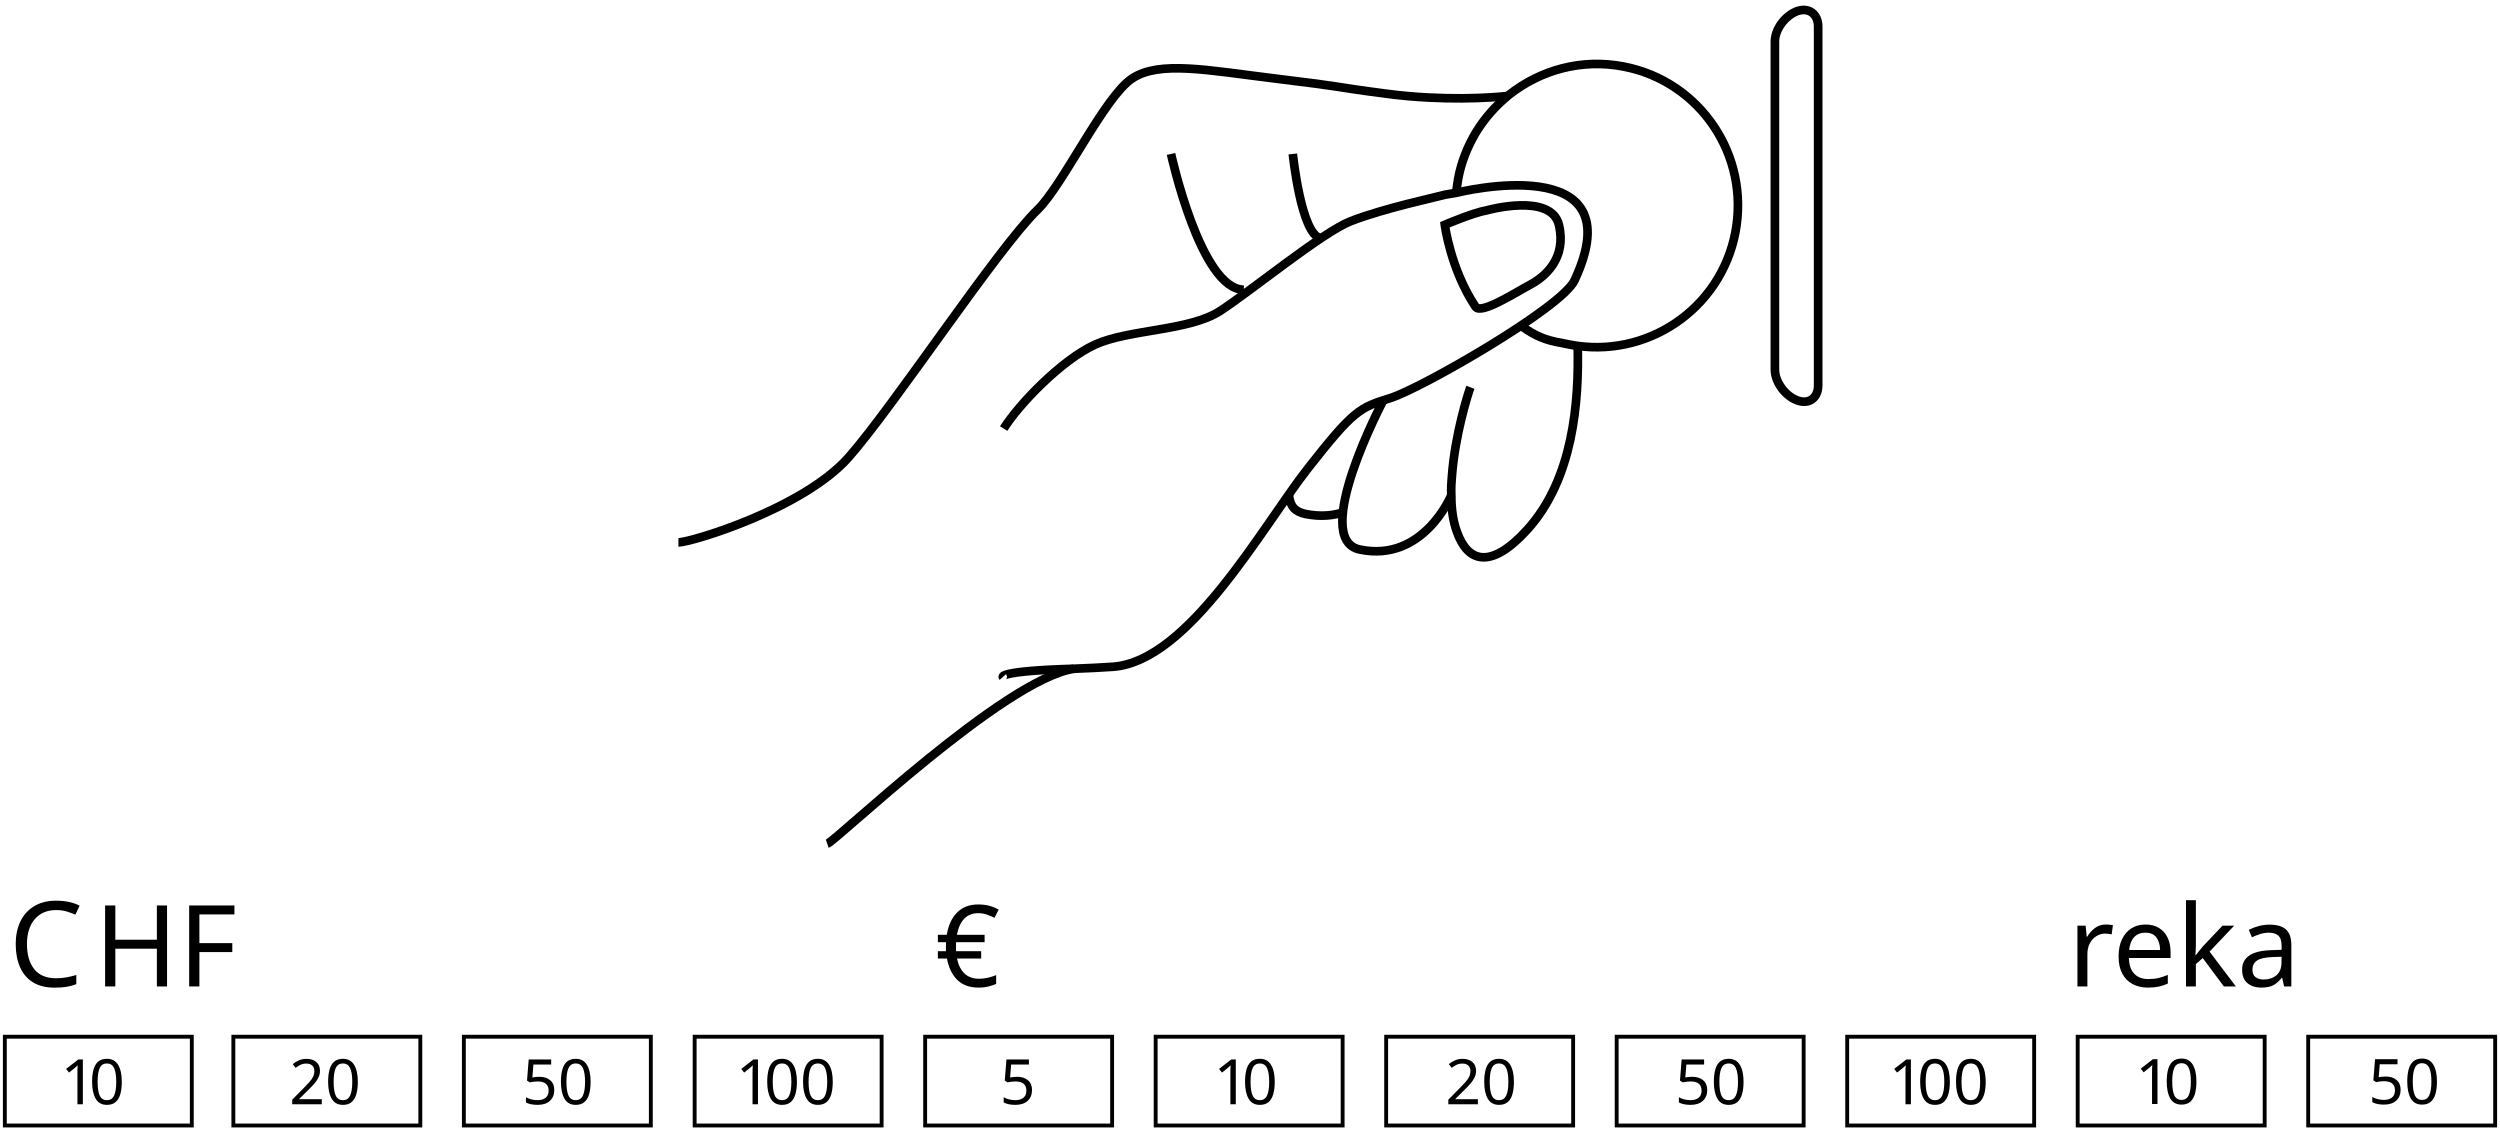
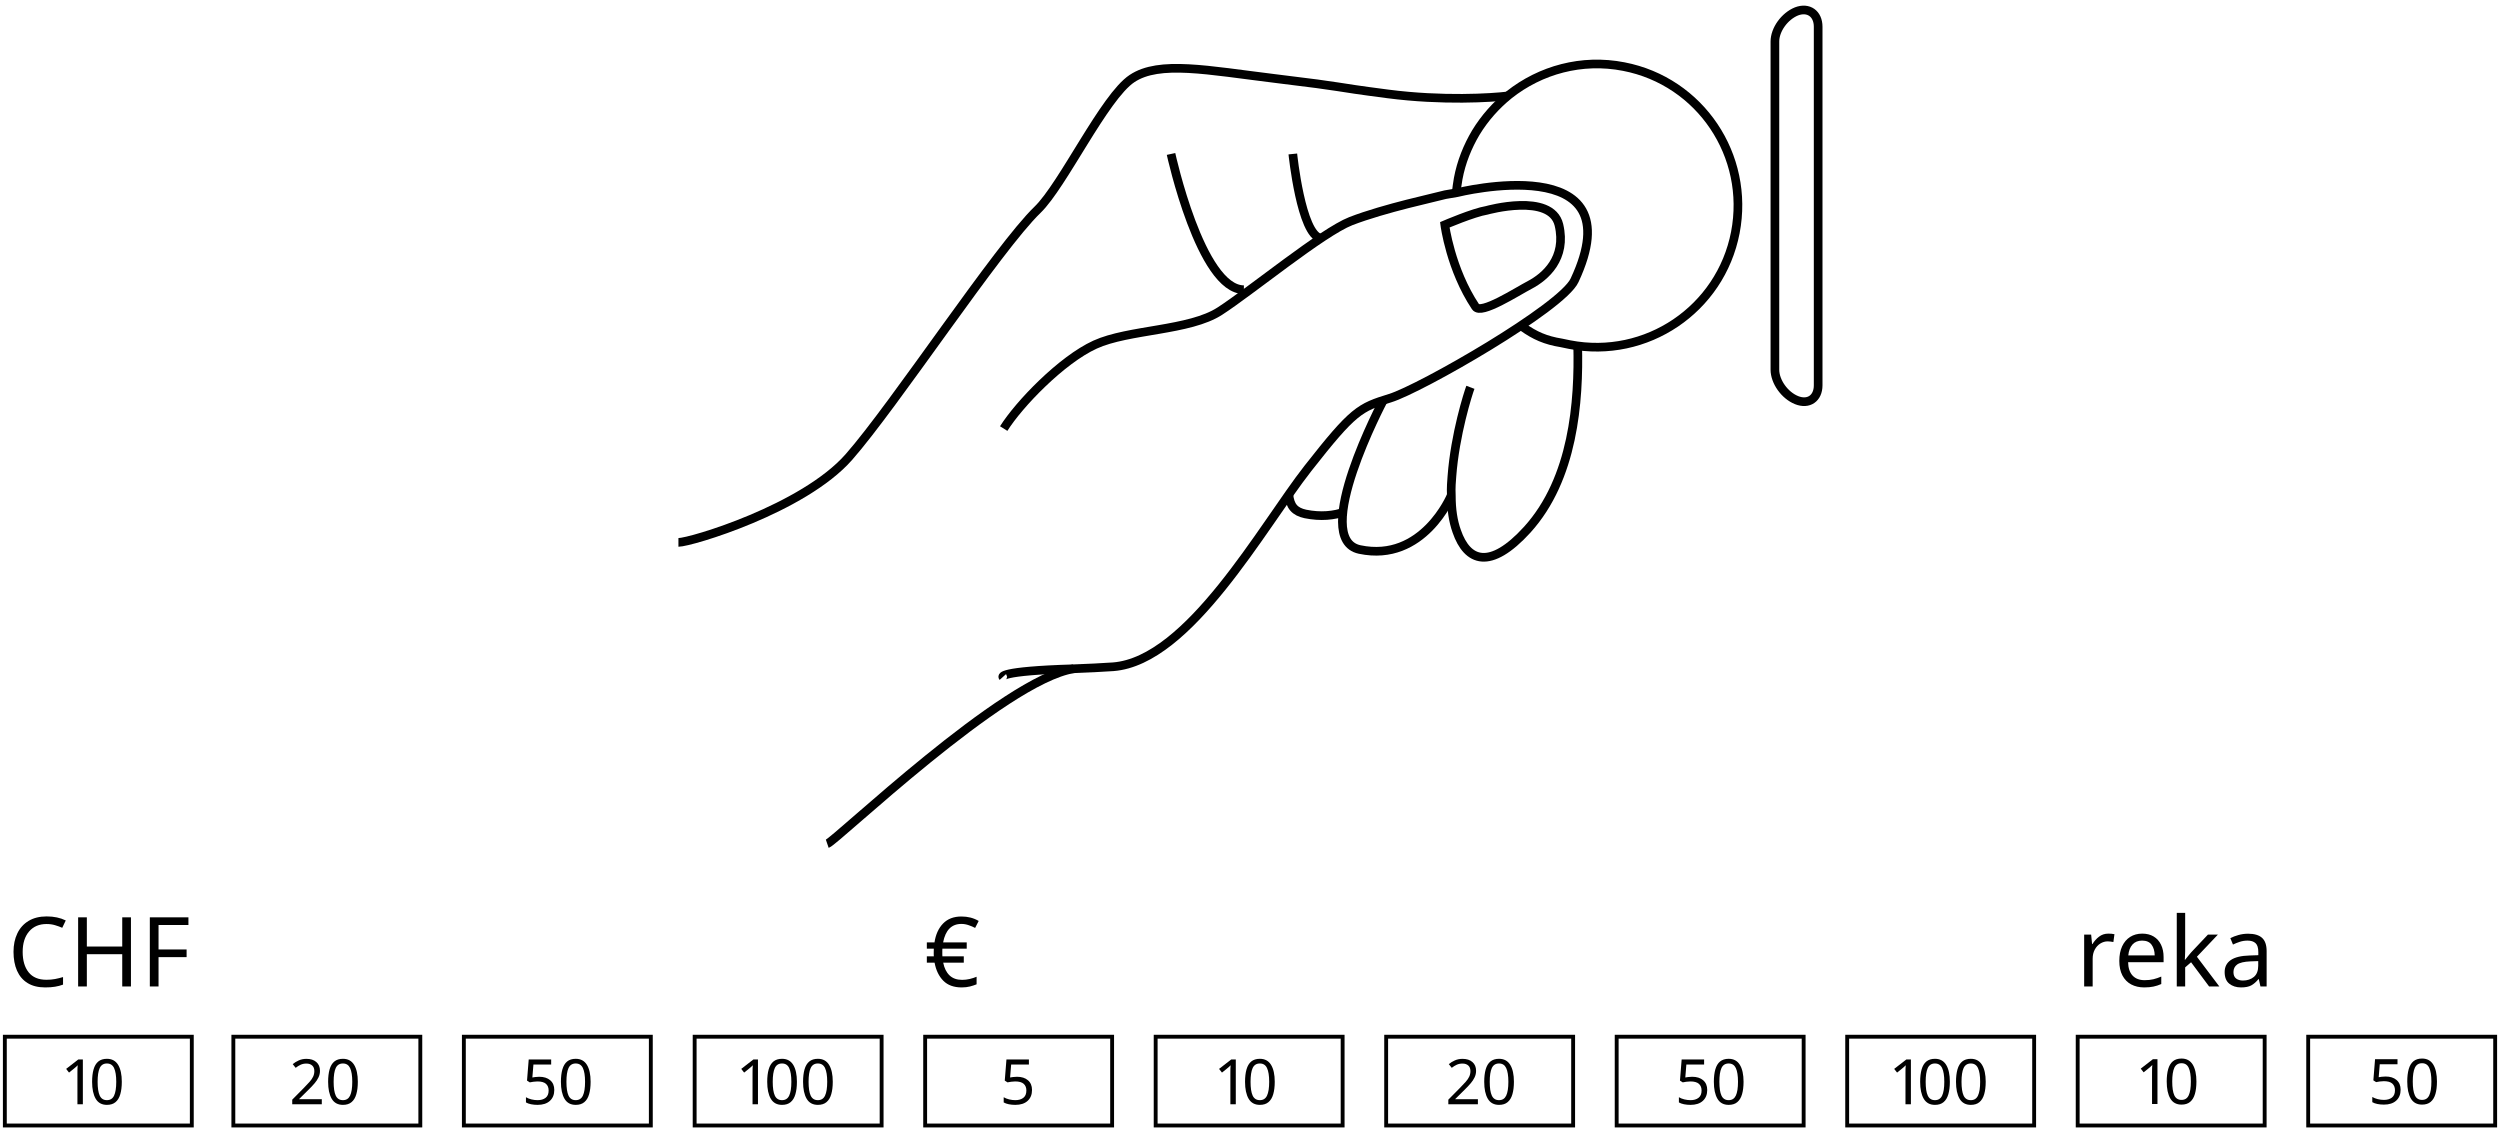
<svg xmlns="http://www.w3.org/2000/svg" version="1.1" id="Ebene_1" x="0px" y="0px" viewBox="0 0 878.5 397.2" enable-background="new 0 0 878.5 397.2" xml:space="preserve">
  <g>
    <text transform="matrix(1 0 0 1 183.4302 388.0334)" font-family="'Helvetica-Light'" font-size="22.024">50</text>
-     <text transform="matrix(1 0 0 1 2.9746 346.6378)">
-       <tspan x="0" y="0" font-family="'Helvetica-Light'" font-size="41.629">C</tspan>
-       <tspan x="30.1" y="0" font-family="'Helvetica-Light'" font-size="39.862">HF</tspan>
-     </text>
+     <text transform="matrix(1 0 0 1 2.6694 346.6378)" font-family="'Helvetica-Light'" font-size="34">CHF</text>
    <text transform="matrix(1 0 0 1 21.2876 388.0334)">
      <tspan x="0" y="0" font-family="'Helvetica-Light'" font-size="22.024" letter-spacing="-2">1</tspan>
      <tspan x="10" y="0" font-family="'Helvetica-Light'" font-size="22.024">0</tspan>
    </text>
-     <text transform="matrix(1 0 0 1 328.6436 346.6369)" font-family="'Helvetica-Light'" font-size="39.862">€</text>
+     <text transform="matrix(1 0 0 1 324.9092 346.6369)" font-family="'Helvetica-Light'" font-size="34">€</text>
    <text transform="matrix(1 0 0 1 351.3071 388.0334)" font-family="'Helvetica-Light'" font-size="22.024">5</text>
    <text transform="matrix(1 0 0 1 258.5215 388.0334)">
      <tspan x="0" y="0" font-family="'Helvetica-Light'" font-size="22.024" letter-spacing="-2">1</tspan>
      <tspan x="10" y="0" font-family="'Helvetica-Light'" font-size="22.024">00</tspan>
    </text>
    <text transform="matrix(1 0 0 1 101.6279 388.0334)" font-family="'Helvetica-Light'" font-size="22.024">20</text>
    <text transform="matrix(1 0 0 1 750.3052 387.9425)">
      <tspan x="0" y="0" font-family="'Helvetica-Light'" font-size="22.024" letter-spacing="-2">1</tspan>
      <tspan x="10" y="0" font-family="'Helvetica-Light'" font-size="22.024">0</tspan>
    </text>
    <text transform="matrix(1 0 0 1 832.2329 387.9425)" font-family="'Helvetica-Light'" font-size="22.024">50</text>
    <text transform="matrix(1 0 0 1 588.5737 388.0334)" font-family="'Helvetica-Light'" font-size="22.024">50</text>
    <text transform="matrix(1 0 0 1 426.4302 388.0334)">
      <tspan x="0" y="0" font-family="'Helvetica-Light'" font-size="22.024" letter-spacing="-2">1</tspan>
      <tspan x="10" y="0" font-family="'Helvetica-Light'" font-size="22.024">0</tspan>
    </text>
    <text transform="matrix(1 0 0 1 663.6636 388.0334)">
      <tspan x="0" y="0" font-family="'Helvetica-Light'" font-size="22.024" letter-spacing="-2">1</tspan>
      <tspan x="10" y="0" font-family="'Helvetica-Light'" font-size="22.024">00</tspan>
    </text>
    <text transform="matrix(1 0 0 1 507.8794 388.0334)" font-family="'Helvetica-Light'" font-size="22.024">20</text>
-     <text transform="matrix(1 0 0 1 726.6196 346.6369)" font-family="'Helvetica-Light'" font-size="39.862">reka</text>
+     <text transform="matrix(1 0 0 1 729.4852 346.6369)" font-family="'Helvetica-Light'" font-size="34">reka</text>
    <rect x="1.7" y="364.3" fill="none" stroke="#000000" stroke-width="1.36" stroke-miterlimit="10" width="65.7" height="31.2" />
    <rect x="82" y="364.3" fill="none" stroke="#000000" stroke-width="1.36" stroke-miterlimit="10" width="65.7" height="31.2" />
    <rect x="163" y="364.3" fill="none" stroke="#000000" stroke-width="1.36" stroke-miterlimit="10" width="65.7" height="31.2" />
    <rect x="244.1" y="364.3" fill="none" stroke="#000000" stroke-width="1.36" stroke-miterlimit="10" width="65.7" height="31.2" />
    <rect x="325.1" y="364.3" fill="none" stroke="#000000" stroke-width="1.36" stroke-miterlimit="10" width="65.7" height="31.2" />
    <rect x="406.1" y="364.3" fill="none" stroke="#000000" stroke-width="1.36" stroke-miterlimit="10" width="65.7" height="31.2" />
    <rect x="487.1" y="364.3" fill="none" stroke="#000000" stroke-width="1.36" stroke-miterlimit="10" width="65.7" height="31.2" />
    <rect x="568.1" y="364.3" fill="none" stroke="#000000" stroke-width="1.36" stroke-miterlimit="10" width="65.7" height="31.2" />
    <rect x="649.1" y="364.3" fill="none" stroke="#000000" stroke-width="1.36" stroke-miterlimit="10" width="65.7" height="31.2" />
    <rect x="730.1" y="364.3" fill="none" stroke="#000000" stroke-width="1.36" stroke-miterlimit="10" width="65.7" height="31.2" />
    <rect x="811.1" y="364.3" fill="none" stroke="#000000" stroke-width="1.36" stroke-miterlimit="10" width="65.7" height="31.2" />
    <path fill="none" stroke="#000000" stroke-width="3.046" stroke-miterlimit="10" d="M238.4,190.6c4.3,0,43.9-11.8,59.9-30   s52.4-73.5,66.3-86.9c8.9-8.6,23.5-39.7,33.2-46.1c9.6-6.4,26.5-2.9,50.3,0c27.3,3.3,18,2.6,39.6,5.4c19.2,2.5,36.5,1.4,42.2,0.7" />
    <path fill="none" stroke="#000000" stroke-width="3.046" stroke-miterlimit="10" d="M411.5,54.1c0,0,10.4,47.7,25.6,47.7" />
    <path fill="none" stroke="#000000" stroke-width="3.046" stroke-miterlimit="10" d="M454.3,54.1c0,0,2.9,28.4,9.8,29.6" />
    <path fill="none" stroke="#000000" stroke-width="3.046" stroke-miterlimit="10" d="M352.4,237.9c0,0-1.9-2.1,24.9-2.9   c5-0.2,9.7-0.4,13.9-0.7c26.7-2.1,52.4-49.3,68.4-69.7s18.2-21.4,28.9-24.7s60.4-31.8,64.8-41.4C575.1,51.9,512,67.7,512,67.7   l-4.1,0.7c-3.2,0.9-21.3,4.7-33.2,9.3c-10,3.9-35.3,24.7-46,31.6c-10.7,7-32.1,6.4-43.9,11.8c-11.8,5.4-26.7,20.9-32.1,29.5" />
    <path fill="none" stroke="#000000" stroke-width="3.046" stroke-miterlimit="10" d="M290.7,296.5c3.2-1.1,62-57.6,86.6-61.5" />
    <path fill="none" stroke="#000000" stroke-width="3.046" stroke-miterlimit="10" d="M554.4,121.2c0.5,20-1.5,47-17.7,64.9   c-13.1,14.4-21.1,11.3-24.8,0.6c-1.3-3.6-1.9-7.8-1.9-12.4c0-1.5-0.2-2.1,0.2-6.9c1.1-14.8,5.7-29.2,6.5-31.3" />
    <path fill="none" stroke="#000000" stroke-width="3.046" stroke-miterlimit="10" d="M486.1,140.7c0,0-25.8,48.7-8.3,52.4   c22.3,4.7,32.1-18.9,32.1-18.9" />
    <path fill="none" stroke="#000000" stroke-width="3.046" stroke-miterlimit="10" d="M452.9,173.8c0.4,4.1,2.1,6,5.8,6.8   c5.4,1.1,10.1,0.6,14-0.8" />
    <path fill="none" stroke="#000000" stroke-width="3.046" stroke-miterlimit="10" d="M537.6,100.1c-4.6,2.4-17.2,10.6-19.1,7.7   C509.7,94.6,507.7,79,507.7,79s10-4.3,14.8-5.1c0,0,22.5-6.3,25.3,5.1C550.6,90.8,542.9,97.3,537.6,100.1z" />
    <path fill="none" stroke="#000000" stroke-width="3.046" stroke-miterlimit="10" d="M508.4,67.8" />
    <path fill="none" stroke="#000000" stroke-width="3.046" stroke-miterlimit="10" d="M511.7,67.8c0.1-0.9,0.5-4.1,0.7-5   c1.1-5.9,3.3-11.3,6.2-16.2c3.1-5.1,7.1-9.6,11.7-13.3c11-8.7,25.5-12.8,40.3-9.9c26.9,5.2,44.4,31.3,39.2,58.3   c-5.2,27-31.3,44.6-58.2,39.4c-1-0.2-1.9-0.4-2.9-0.6c-5.6-0.9-9.4-2.6-13.6-5.6" />
    <g>
      <path fill="none" stroke="#000000" stroke-width="3.046" stroke-miterlimit="10" d="M638.9,135.4c0,4.6-3.4,6.9-7.6,5.2l0,0    c-4.2-1.7-7.6-6.5-7.6-10.7V14.6c0-4.2,3.4-8.9,7.6-10.6l0,0c4.2-1.6,7.6,0.8,7.6,5.4V135.4z" />
    </g>
  </g>
</svg>
